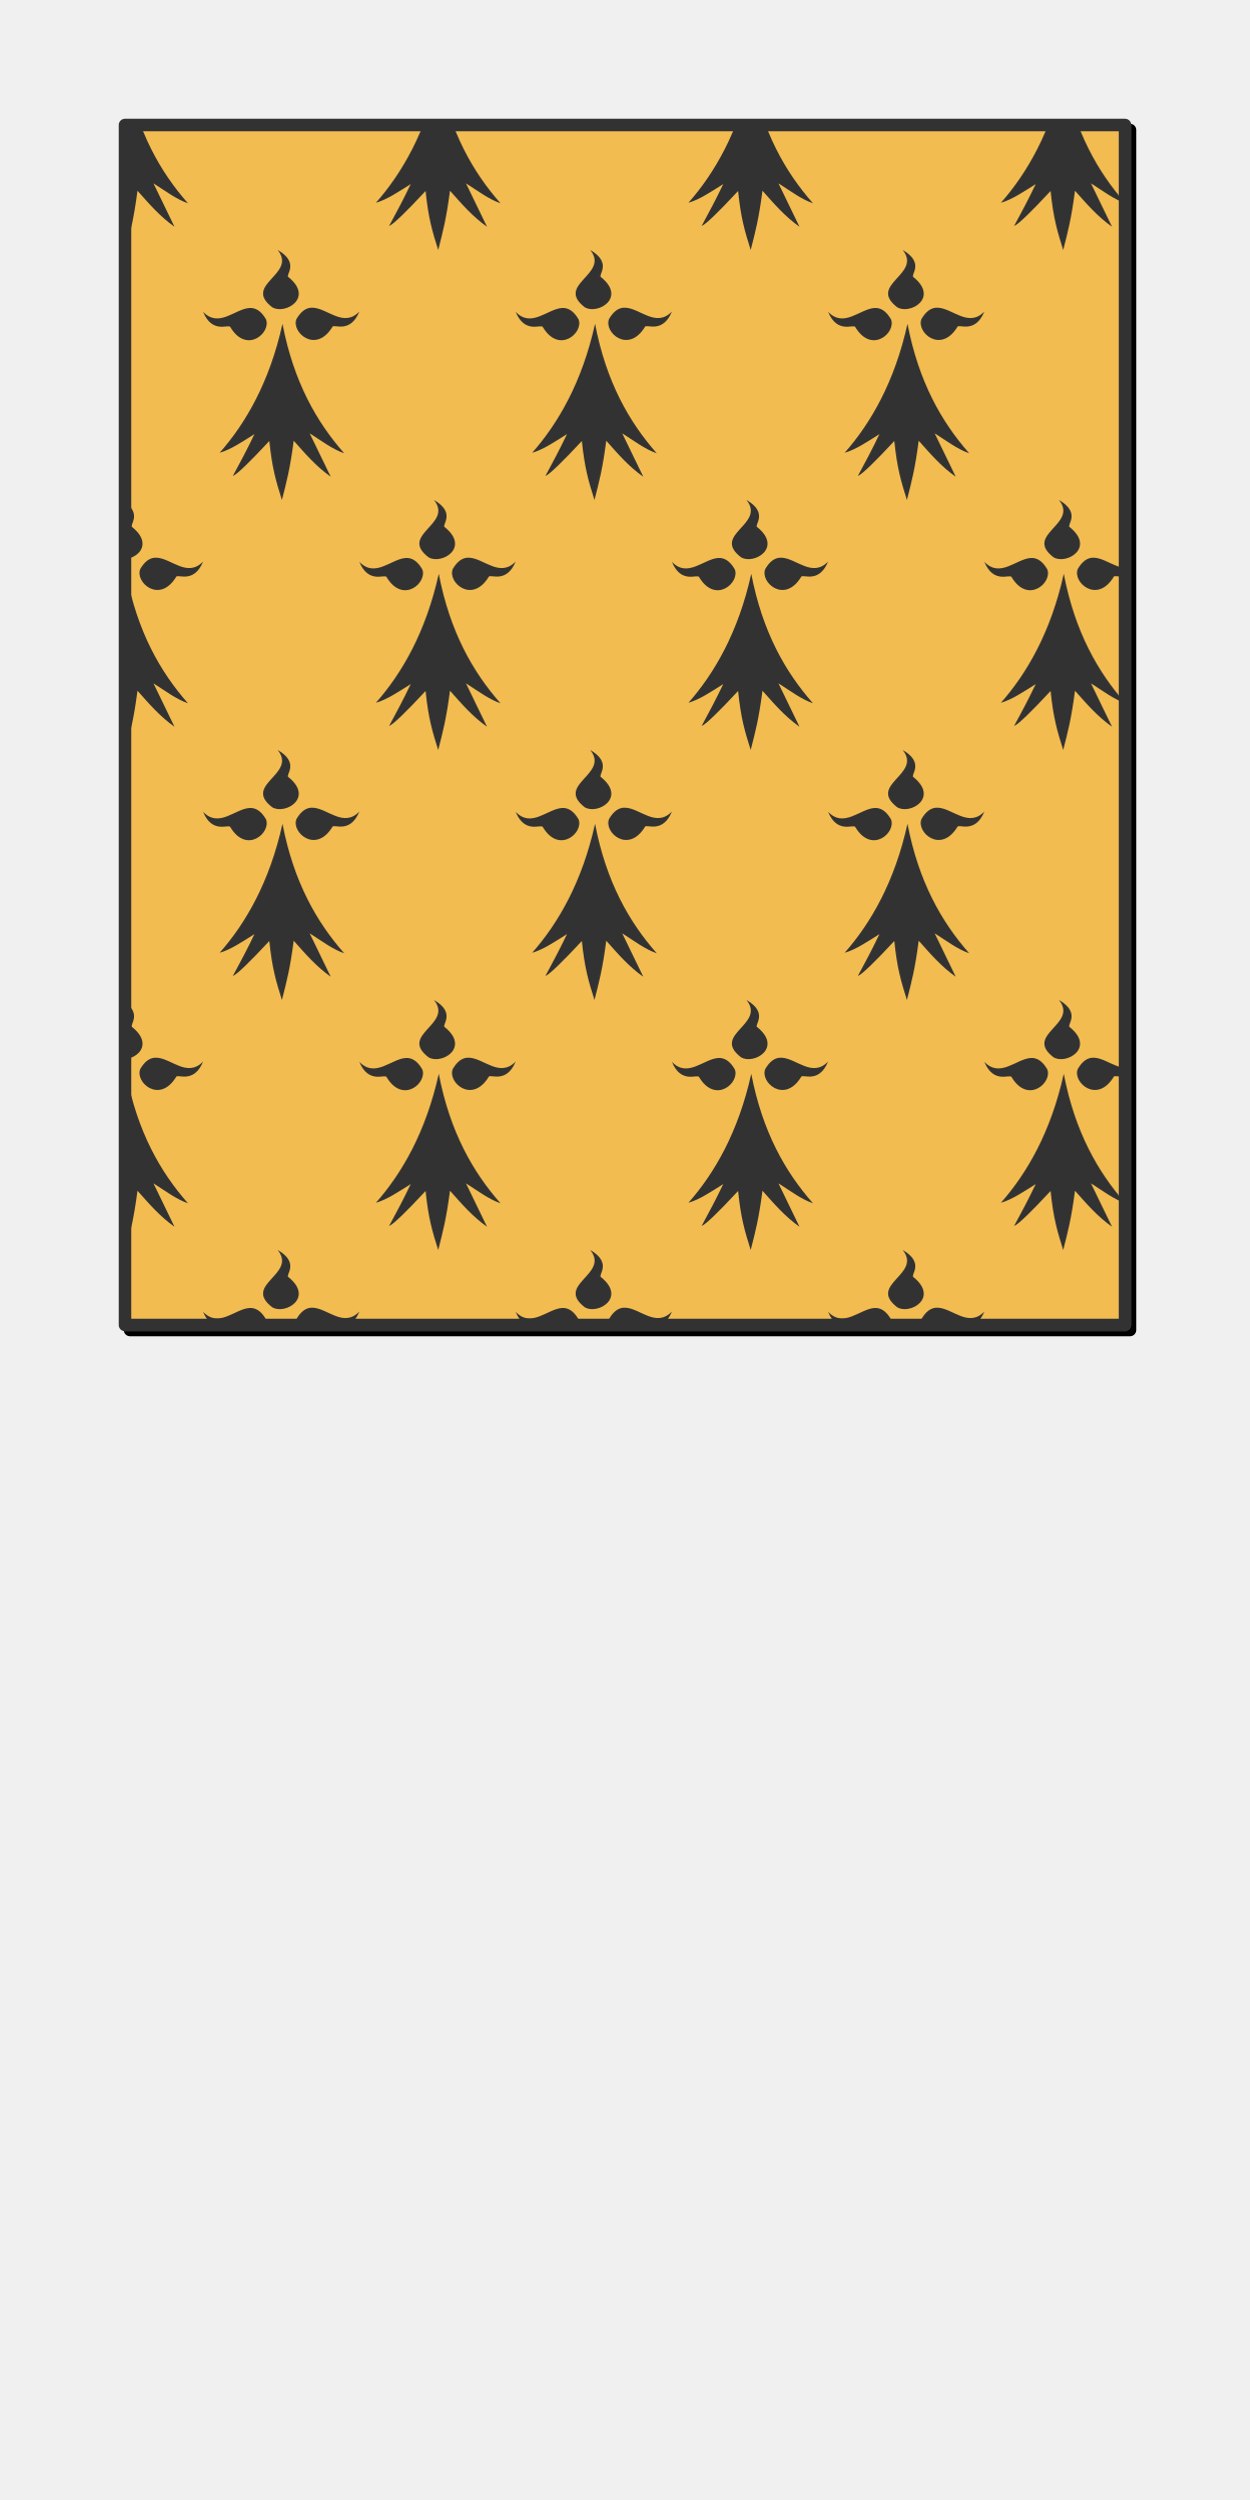
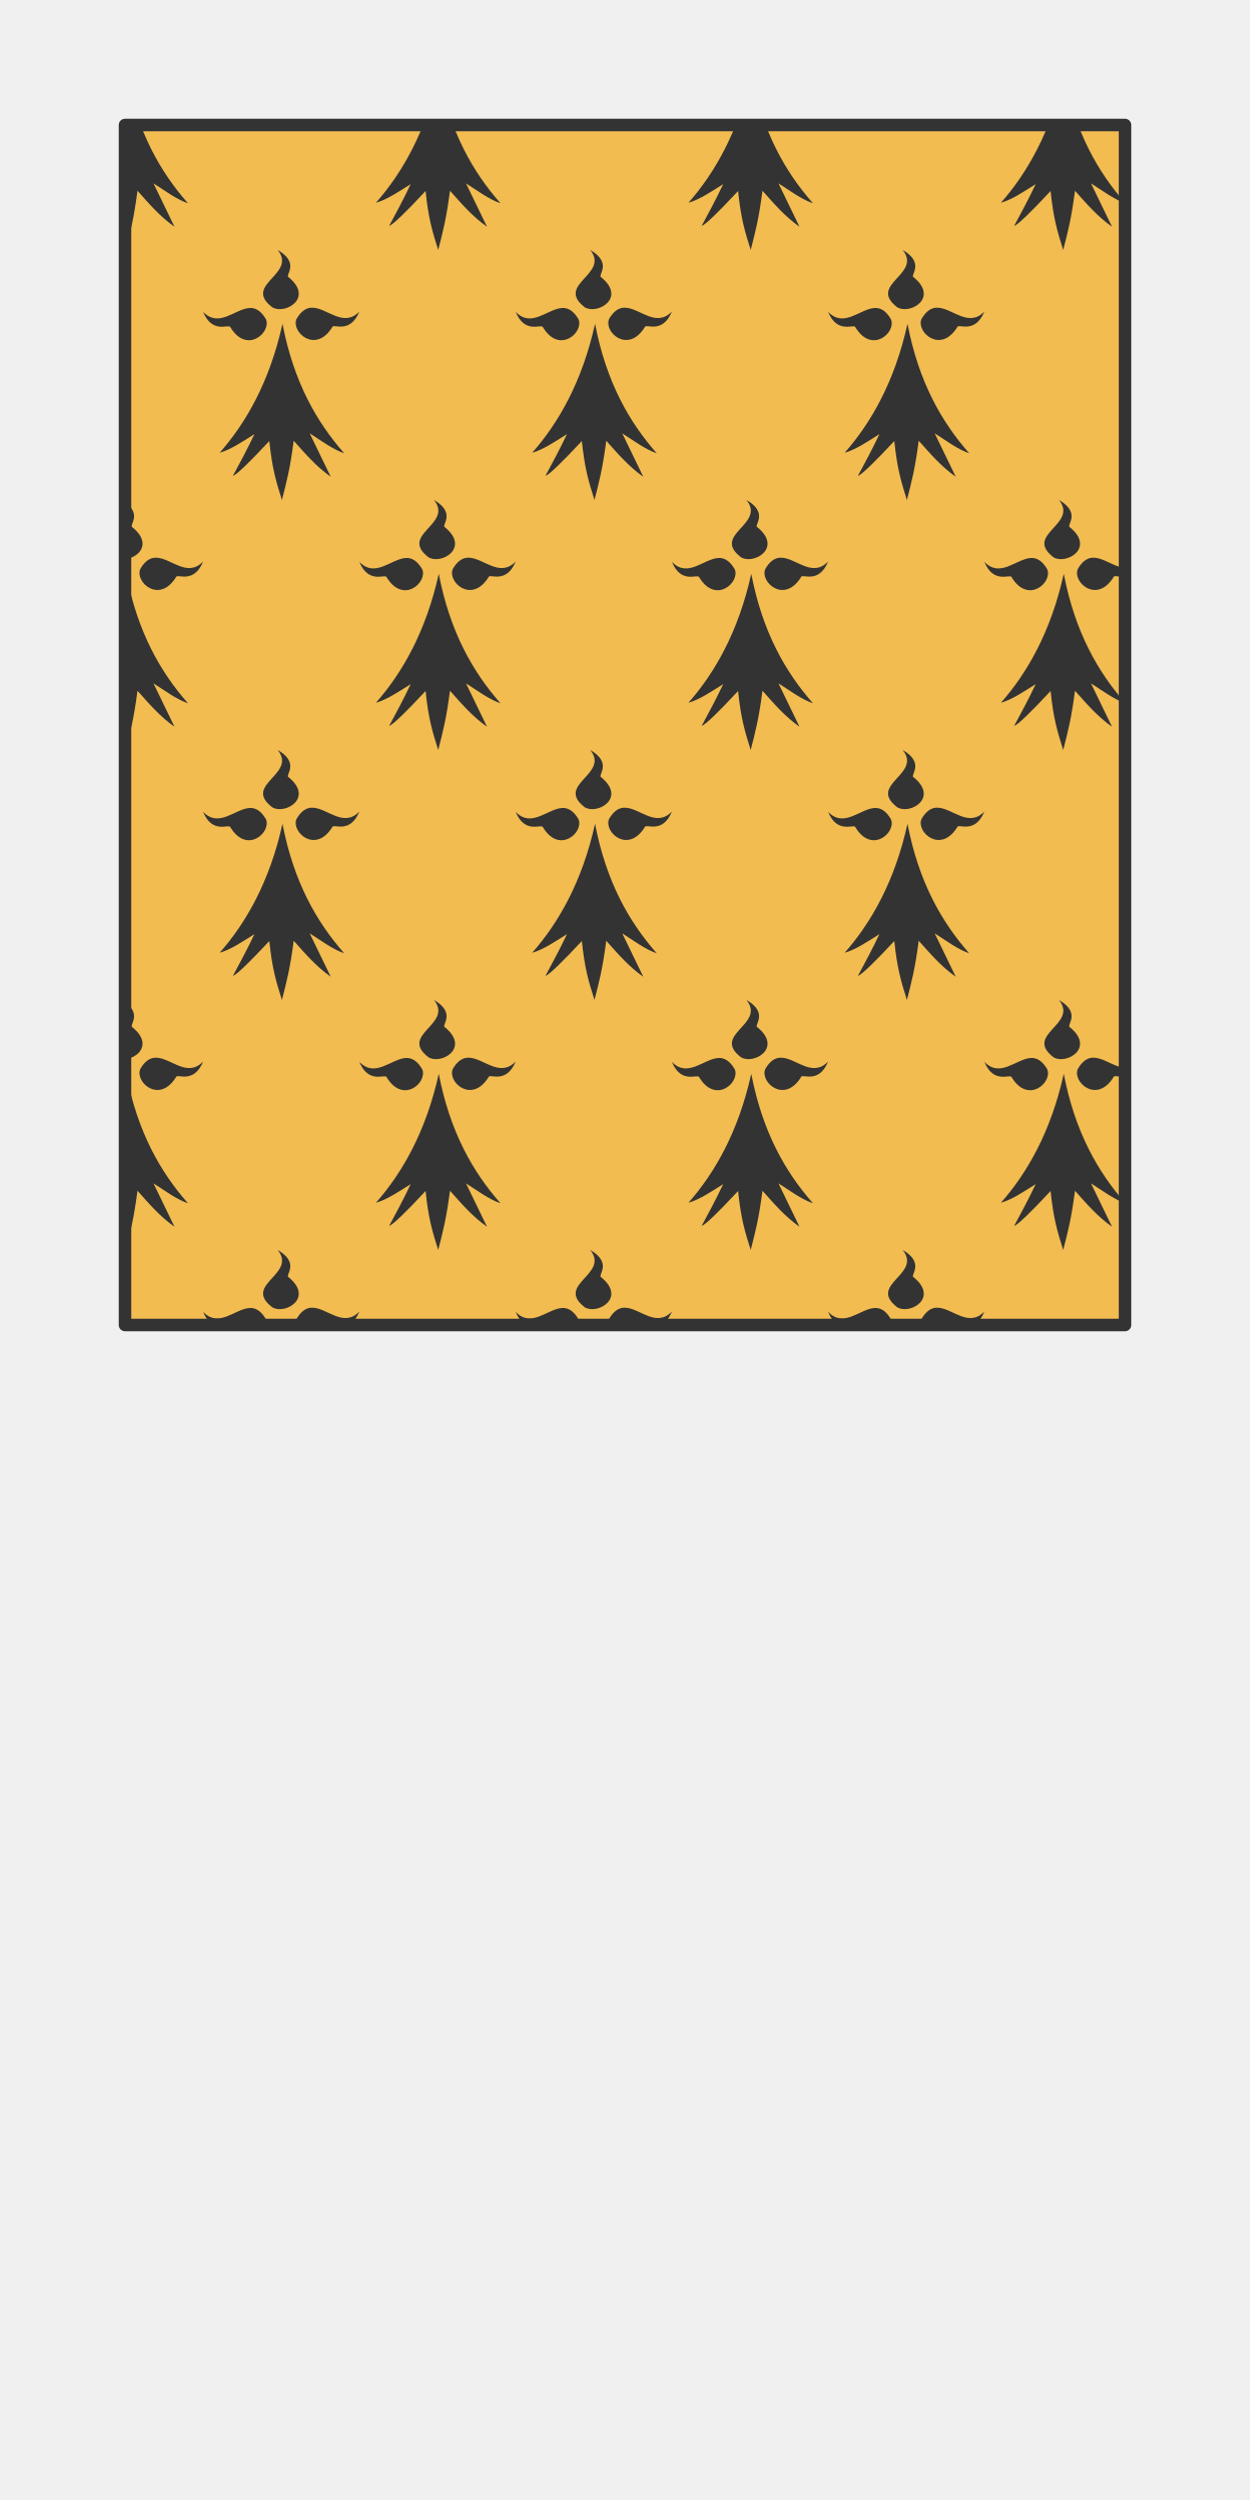
<svg xmlns="http://www.w3.org/2000/svg" preserveAspectRatio="xMidYMin slice" viewBox="0 0 50 100">
-   <g filter="url(#a)" transform="translate(5 5)">
+   <g transform="translate(5 5)">
    <defs>
-       <pattern height="20" id="c" patternUnits="userSpaceOnUse" width="12.5" x="-3.125" y="-5">
+       <pattern height="20" id="b" patternUnits="userSpaceOnUse" width="12.5" x="-3.125" y="-5">
        <path fill="#f2bc51" d="M0 0h12.5v20H0z" />
        <g fill="#333">
          <path d="M47.758 0c12.567 15.69-22.621 21.899-3.591 36.607 8.079 5.067 27.107-5.884 10.41-19.285C52.424 16.178 62.12 8.335 47.758 0zM68.94 36.935c-3.232.327-6.283 2.29-9.155 7.193-3.59 8.335 12.21 22.717 22.98 5.067.719-2.125 11.31 4.737 17.235-9.809-10.054 10.46-20.287-1.96-29.622-2.45zm-39.135.164C20.469 37.589 10.054 50.173 0 39.55c5.924 14.546 16.519 7.52 17.416 9.808 10.593 17.65 26.39 3.27 22.8-5.066-3.232-5.556-6.82-7.356-10.411-7.193zm21.003 10.133c-8.258 37.262-23.515 63.576-40.212 82.534 7.002-1.96 14.72-7.192 22.26-11.931-4.668 9.806-9.155 18.14-13.823 26.802 2.693-.98 11.49-9.644 23.339-22.392 1.795 17.488 4.305 25.825 8.075 37.755 3.052-11.93 5.209-19.941 7.542-37.918 7.182 8.008 14.002 16.18 23.697 23.044l-13.465-27.78c7.002 4.413 14.723 10.293 22.084 12.745-17.594-19.939-32.316-45.597-39.497-82.86z" transform="scale(.0625)" />
          <path d="M47.758 0c12.567 15.69-22.621 21.899-3.591 36.607 8.079 5.067 27.107-5.884 10.41-19.285C52.424 16.178 62.12 8.335 47.758 0zM68.94 36.935c-3.232.327-6.283 2.29-9.155 7.193-3.59 8.335 12.21 22.717 22.98 5.067.719-2.125 11.31 4.737 17.235-9.809-10.054 10.46-20.287-1.96-29.622-2.45zm-39.135.164C20.469 37.589 10.054 50.173 0 39.55c5.924 14.546 16.519 7.52 17.416 9.808 10.593 17.65 26.39 3.27 22.8-5.066-3.232-5.556-6.82-7.356-10.411-7.193zm21.003 10.133c-8.258 37.262-23.515 63.576-40.212 82.534 7.002-1.96 14.72-7.192 22.26-11.931-4.668 9.806-9.155 18.14-13.823 26.802 2.693-.98 11.49-9.644 23.339-22.392 1.795 17.488 4.305 25.825 8.075 37.755 3.052-11.93 5.209-19.941 7.542-37.918 7.182 8.008 14.002 16.18 23.697 23.044l-13.465-27.78c7.002 4.413 14.723 10.293 22.084 12.745-17.594-19.939-32.316-45.597-39.497-82.86z" transform="translate(6.25 10) scale(.0625)" />
        </g>
      </pattern>
-       <filter height="200%" id="a" width="200%" x="-20%" y="-20%">
-         <feOffset dx=".2" dy=".2" in="SourceAlpha" result="offsetOut" />
-         <feGaussianBlur in="offsetOut" result="blurOut" />
-         <feBlend in2="blurOut" in="SourceGraphic" />
-       </filter>
    </defs>
    <defs>
-       <clipPath id="b">
+       <mask id="a">
        <path clip-rule="evenodd" d="M0 0h40v48H0z" fill-rule="evenodd" fill="#fff" />
-       </clipPath>
+       </mask>
    </defs>
-     <g clip-path="url(#b)">
+     <g mask="url(#a)">
      <path d="M0 0h40v48H0z" fill-rule="evenodd" fill="#f0f0f0" />
-       <g style="pointer-events:visiblePainted;cursor:pointer">
-         <path fill="url(#c)" style="cursor:pointer" d="M-500-500H600V600H-500z" />
-       </g>
+       <path fill="url(#b)" style="cursor:pointer" d="M-1000-1000h2000v2000h-2000z" />
    </g>
    <path d="M0 0h40v48H0z" fill="none" stroke-linecap="round" stroke-linejoin="round" stroke-width=".5" stroke="#333" />
  </g>
</svg>
